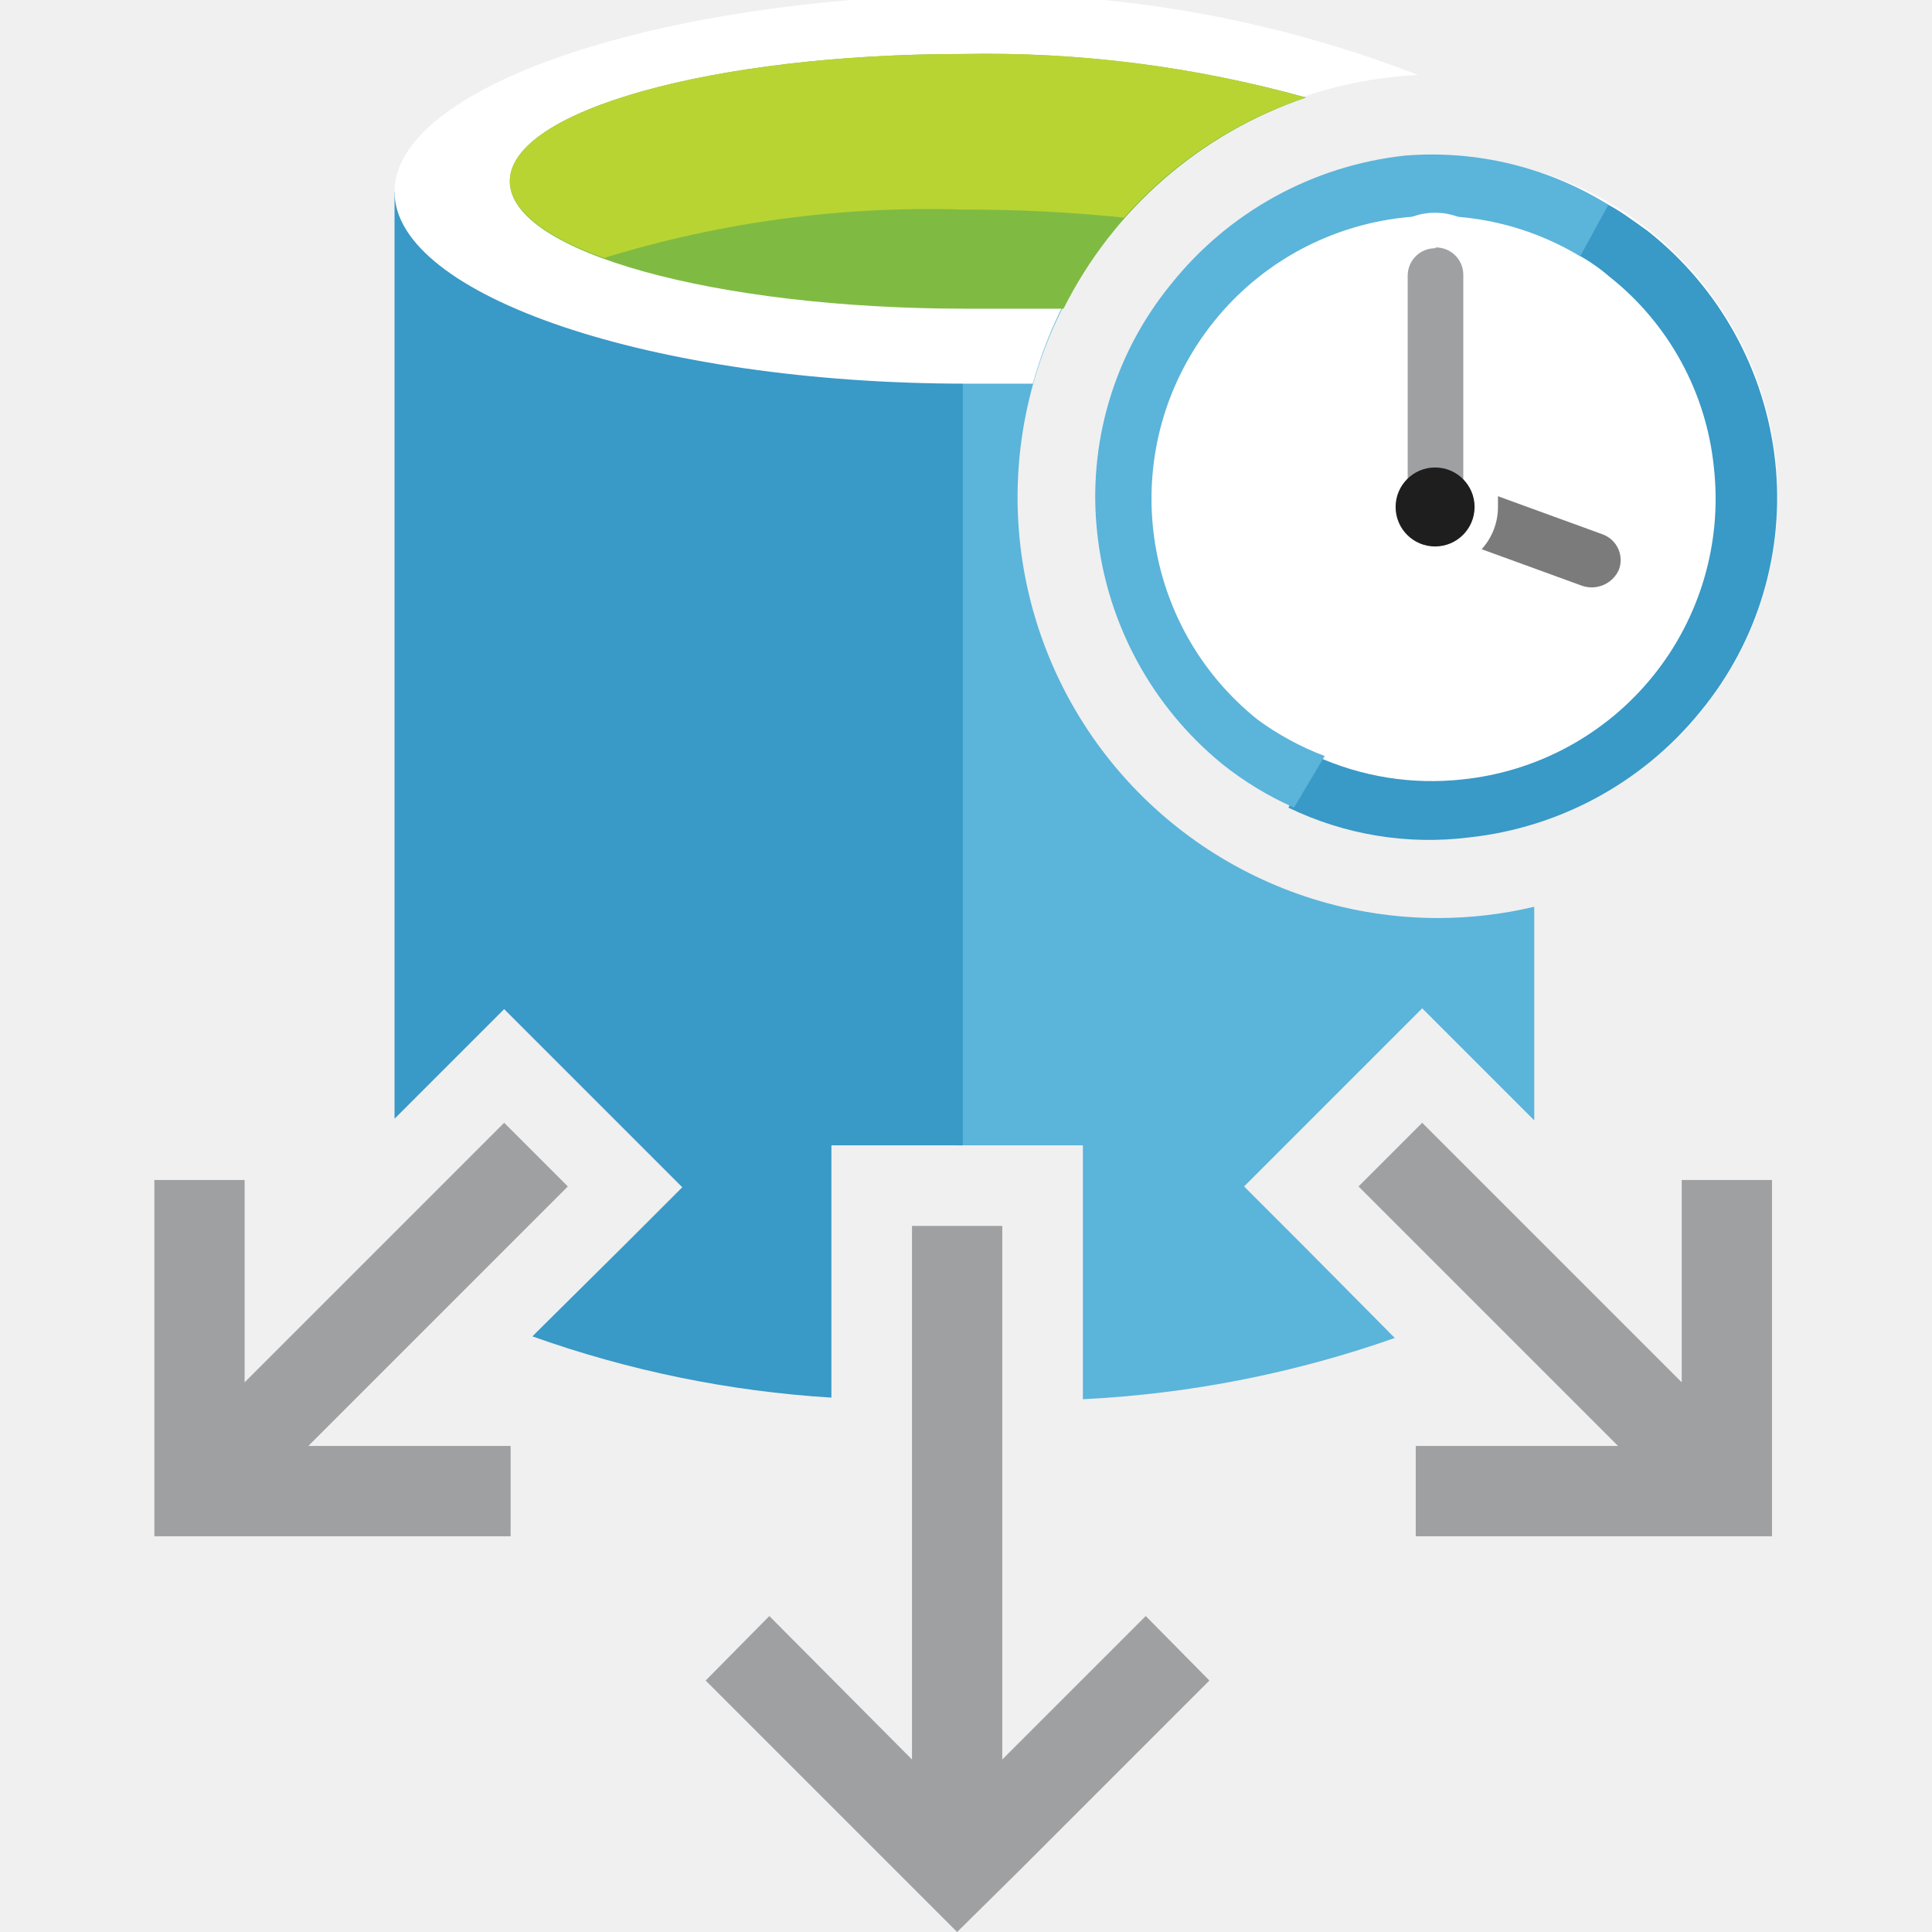
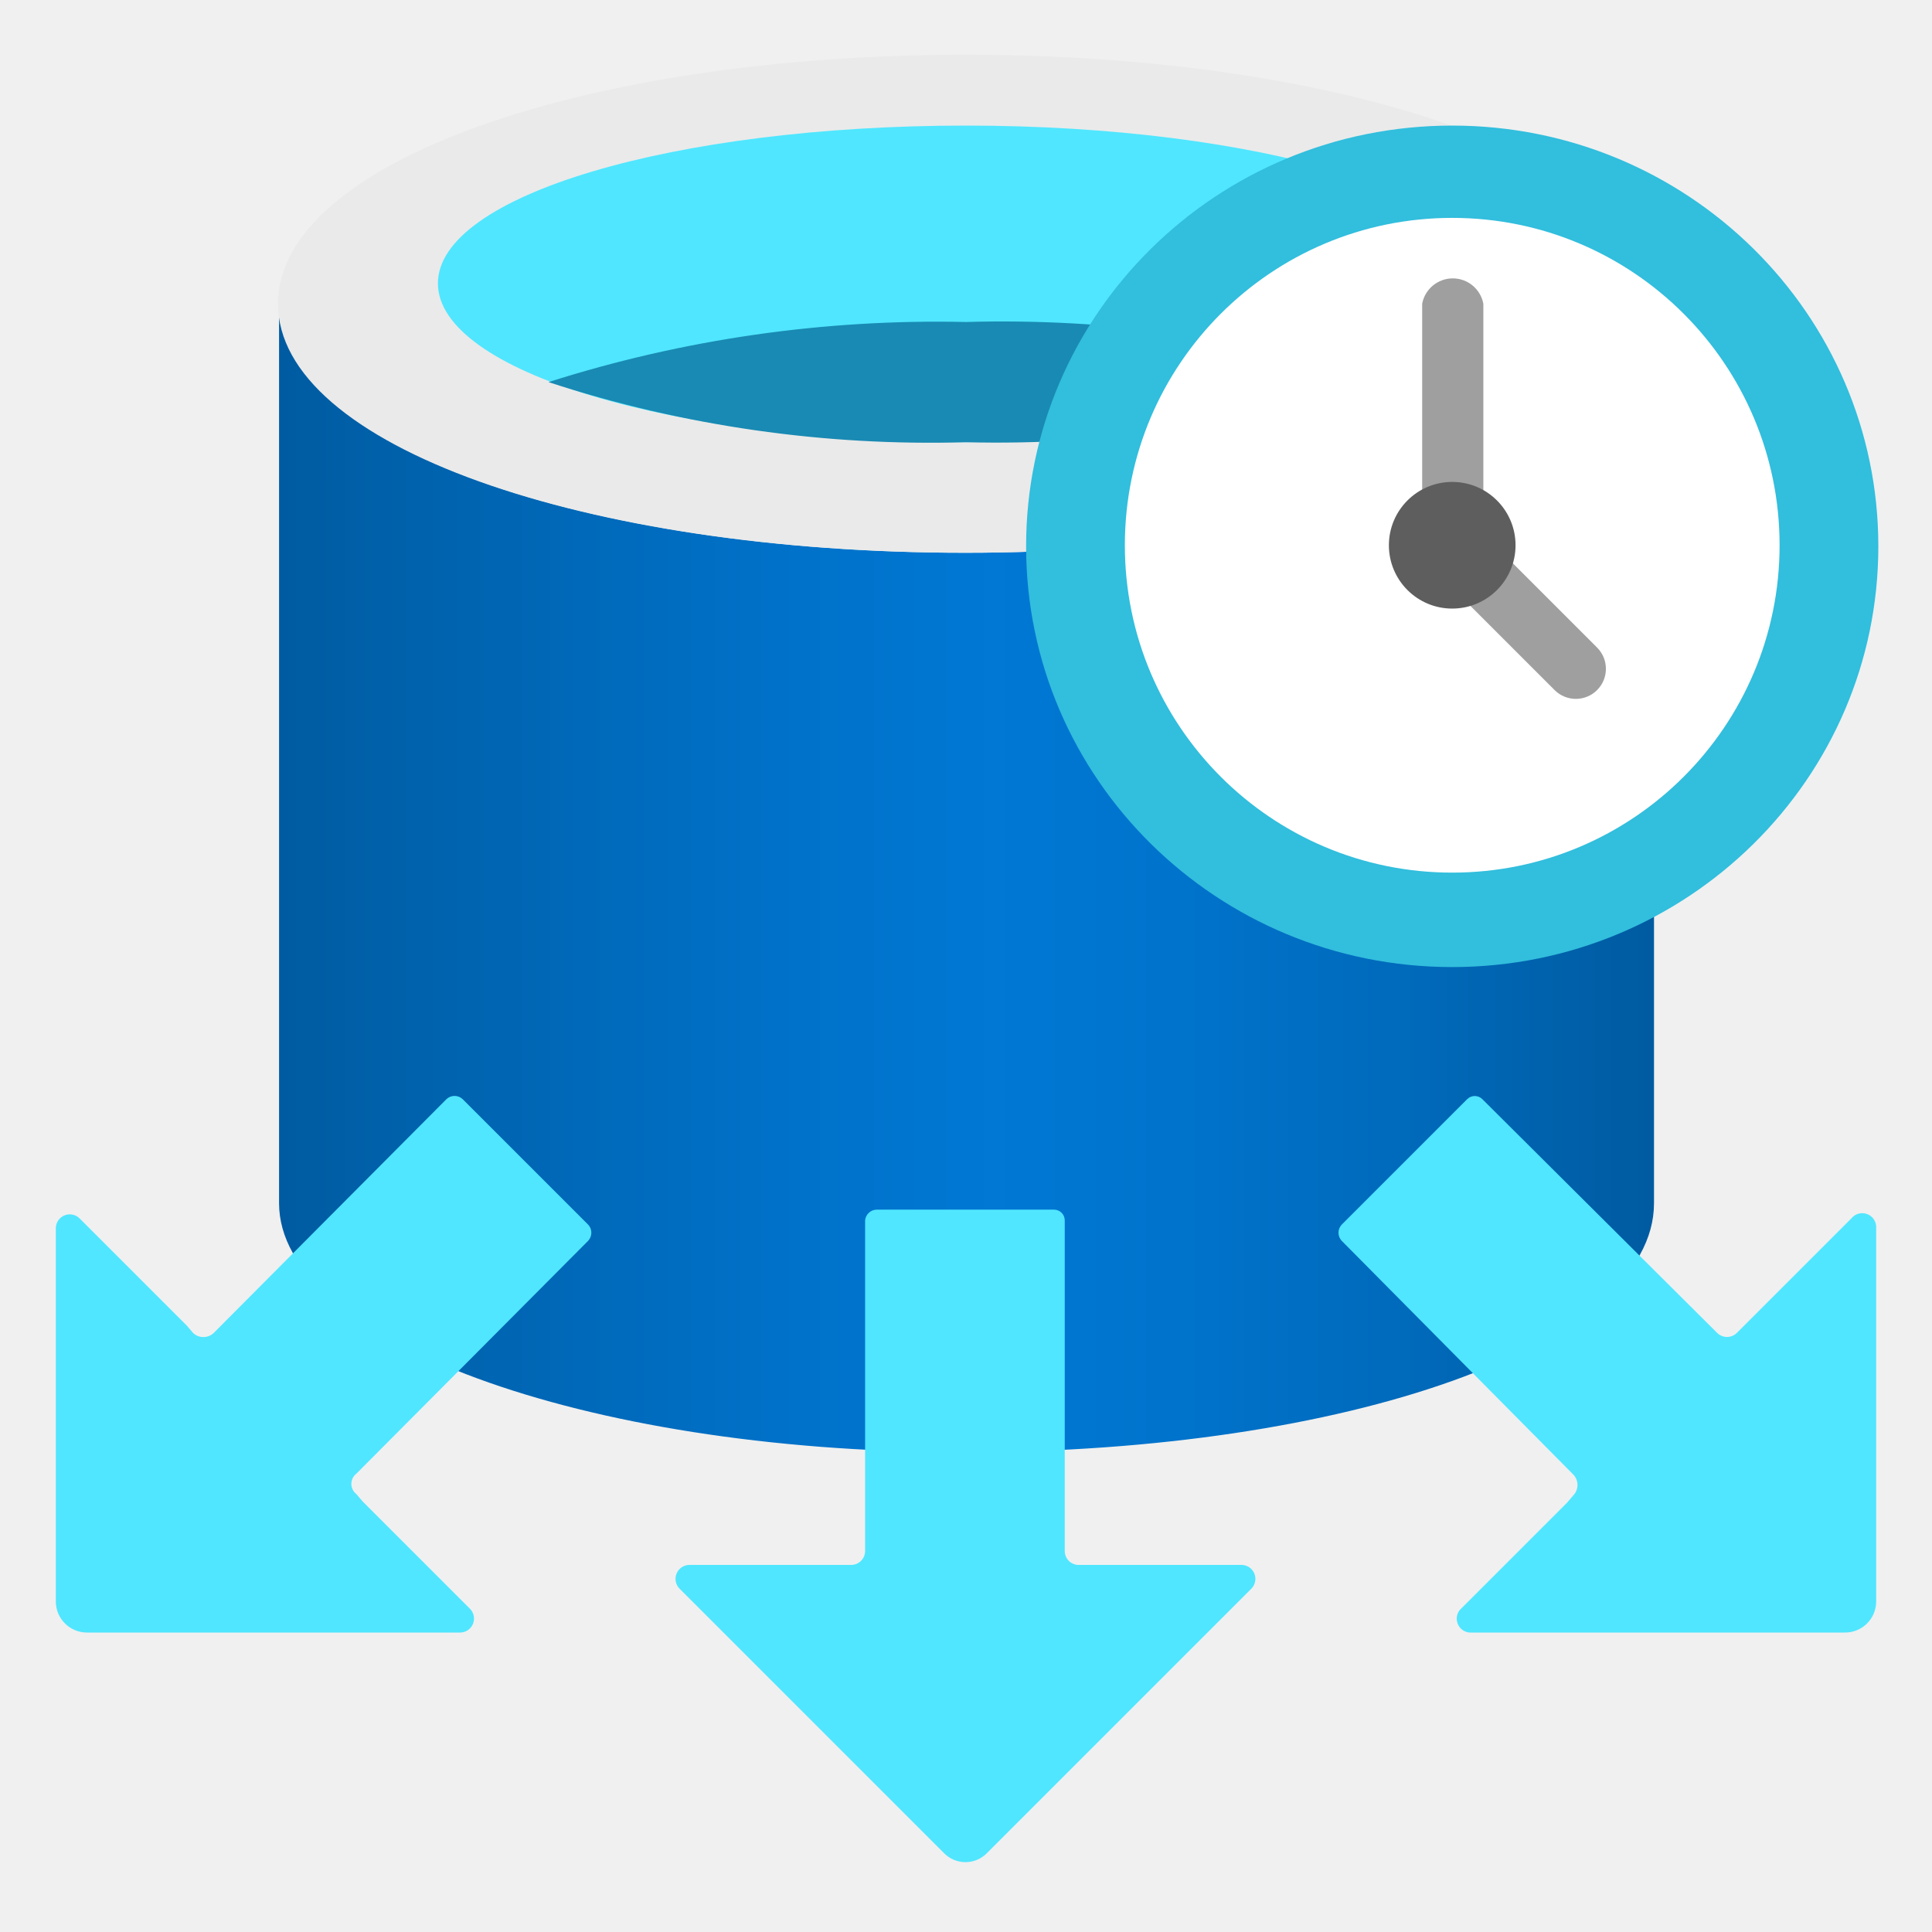
- <svg xmlns="http://www.w3.org/2000/svg" x="0" y="0" width="20px" height="20px" viewBox="0 0 20.14 23.97">
-   <g>
-     <path fill="#5bb4da" d="M 15.92 11.39 a 5.22 5.22 0 0 1 -3.59 -9 H 9.96 v 11.82 h 1.56 v 3.15 a 13.69 13.69 0 0 0 3.87 -0.76 l -1.16 -1.17 l -0.71 -0.71 l 0.71 -0.71 l 0.79 -0.79 l 0.71 -0.71 l 0.71 0.71 l 0.68 0.68 v -2.65 a 5.19 5.19 0 0 1 -1.2 0.14 Z" />
-     <path fill="#3999c7" d="M 4.69 16.58 a 13.5 13.5 0 0 0 3.71 0.76 v -3.13 h 1.63 V 2.38 H 2.98 v 11.5 l 0.65 -0.65 l 0.71 -0.71 l 0.71 0.71 l 0.79 0.79 l 0.71 0.71 l -0.71 0.71 Z" />
-     <path fill="#ffffff" d="M 15.68 0.93 a 14.86 14.86 0 0 0 -5.64 -1 C 6.15 0 2.98 1.09 2.98 2.38 s 3.21 2.38 7.09 2.38 h 0.83 A 5.22 5.22 0 0 1 15.68 0.93 Z" />
-     <path fill="#9fa0a2" d="M 9.4 15.21 v 6.62 l -1.77 -1.78 l -0.79 0.8 l 2.33 2.33 l 0.79 0.79 l 0.8 -0.79 l 2.33 -2.33 l -0.79 -0.8 l -1.78 1.78 v -6.62 H 9.4 Z m -4.27 -0.49 l -0.79 -0.79 l -3.22 3.22 v -2.51 H 0 v 4.42 h 4.42 v -1.12 H 1.91 l 3.22 -3.22 Z" />
-     <ellipse fill="#ffffff" cx="15.92" cy="6.16" rx="4.22" ry="4.22" />
-     <path fill="#ffffff" d="M 15.65 2.56 a 3.63 3.63 0 0 0 -3.22 4 a 3.62 3.62 0 1 0 5.85 -3.22 a 3.59 3.59 0 0 0 -2.24 -0.79 a 2.25 2.25 0 0 1 -0.39 0" />
-     <path fill="#3999c7" d="M 20.11 5.73 a 4.22 4.22 0 0 0 -1.59 -2.87 c -0.17 -0.12 -0.34 -0.25 -0.52 -0.34 l -0.34 0.64 a 2.23 2.23 0 0 1 0.39 0.27 a 3.46 3.46 0 0 1 1.3 2.38 a 3.5 3.5 0 0 1 -3.12 3.86 a 3.48 3.48 0 0 1 -1.82 -0.29 l -0.34 0.64 a 4 4 0 0 0 2.24 0.37 a 4.29 4.29 0 0 0 2.87 -1.56 a 4.17 4.17 0 0 0 0.93 -3.1" />
-     <path fill="#5bb4da" d="M 13.69 8.93 a 3.51 3.51 0 0 1 4 -5.75 l 0.35 -0.64 a 4.16 4.16 0 0 0 -2.52 -0.61 a 4.31 4.31 0 0 0 -2.91 1.6 a 4.16 4.16 0 0 0 -0.91 3.1 a 4.29 4.29 0 0 0 1.55 2.85 a 4.08 4.08 0 0 0 0.89 0.54 l 0.38 -0.64 a 3.52 3.52 0 0 1 -0.83 -0.45" />
-     <path fill="#7c7b7b" d="M 17.72 7.27 l -1.62 -0.59 a 0.344 0.344 0 1 1 0.25 -0.64 l 1.62 0.59 a 0.34 0.34 0 0 1 0.2 0.44 a 0.37 0.37 0 0 1 -0.45 0.2 Z" />
-     <path fill="#9fa0a2" d="M 15.9 6.85 a 0.56 0.56 0 0 1 -0.56 -0.56 V 3.42 a 0.565 0.565 0 0 1 1.13 0 v 2.87 a 0.56 0.56 0 0 1 -0.57 0.56 Z" />
-     <path fill="#ffffff" d="M 15.9 3.07 a 0.34 0.34 0 0 1 0.34 0.34 v 2.88 a 0.345 0.345 0 0 1 -0.69 0 V 3.42 a 0.34 0.34 0 0 1 0.34 -0.34 m 0 -0.44 a 0.77 0.77 0 0 0 -0.78 0.78 v 2.87 a 0.78 0.78 0 0 0 1.56 0 V 3.42 a 0.77 0.77 0 0 0 -0.78 -0.78 Z" />
-     <circle fill="#1e1e1e" cx="15.89" cy="6.29" r="0.49" />
-     <path fill="#9fa0a2" d="M 20.07 19.06 v -4.42 h -1.12 v 2.51 l -3.22 -3.22 l -0.79 0.79 l 3.22 3.22 h -2.51 v 1.12 h 4.42 Z" />
-     <path fill="#7fbb42" d="M 14.29 1.21 a 14.87 14.87 0 0 0 -4.26 -0.54 c -3.09 0 -5.62 0.7 -5.62 1.58 s 2.56 1.58 5.66 1.58 h 1.21 a 5.24 5.24 0 0 1 3.01 -2.62 Z" />
-     <path fill="#b8d433" d="M 14.28 1.21 a 14.62 14.62 0 0 0 -4.25 -0.54 c -3.09 0 -5.62 0.7 -5.62 1.58 c 0 0.35 0.45 0.7 1.17 0.95 a 13.69 13.69 0 0 1 4.45 -0.6 a 19.09 19.09 0 0 1 2 0.1 a 5.23 5.23 0 0 1 2.25 -1.49 Z" />
-   </g>
+ <svg xmlns="http://www.w3.org/2000/svg" id="ae78fa9f-2a6b-4528-985f-6c78d466c8a8" x="0" y="0" width="20px" height="20px" viewBox="0 0 18 18">
+   <defs>
+     <linearGradient id="b0a57204-70db-4b1e-b103-570cf855855d" x1="2.59" y1="8.18" x2="15.4" y2="8.18" gradientUnits="userSpaceOnUse">
+       <stop offset="0" stop-color="#005ba1" />
+       <stop offset="0.07" stop-color="#0060a9" />
+       <stop offset="0.36" stop-color="#0071c8" />
+       <stop offset="0.52" stop-color="#0078d4" />
+       <stop offset="0.64" stop-color="#0074cd" />
+       <stop offset="0.82" stop-color="#006abb" />
+       <stop offset="1" stop-color="#005ba1" />
+     </linearGradient>
+   </defs>
+   <path d="M9,5.15c-3.54,0-6.4-1-6.4-2.32v8.38c0,1.27,2.82,2.31,6.32,2.32H9c3.54,0,6.41-1,6.41-2.32V2.83C15.4,4.11,12.53,5.15,9,5.15Z" fill="url(#b0a57204-70db-4b1e-b103-570cf855855d)" />
+   <path d="M15.4,2.83c0,1.28-2.87,2.32-6.41,2.32s-6.4-1-6.4-2.32S5.45.51,9,.51s6.41,1,6.41,2.32" fill="#eaeaea" />
+   <path d="M13.91,2.64c0,.82-2.2,1.48-4.92,1.48S4.08,3.46,4.08,2.64,6.28,1.17,9,1.17s4.92.66,4.92,1.47" fill="#50e6ff" />
+   <path d="M9,3a11.93,11.93,0,0,0-3.89.56A11.47,11.47,0,0,0,9,4.12a11.39,11.39,0,0,0,3.89-.58A11.84,11.84,0,0,0,9,3Z" fill="#198ab3" />
+   <ellipse cx="13.53" cy="5.09" rx="3.97" ry="3.92" fill="#32bedd" />
+   <circle cx="13.53" cy="5.08" r="3.05" fill="#fff" />
+   <path d="M13.53,5.37h0a.29.29,0,0,1-.28-.28V2.83a.29.29,0,0,1,.57,0V5.09A.29.29,0,0,1,13.53,5.37Z" fill="#9f9f9f" />
+   <rect x="13.89" y="4.71" width="0.56" height="2.01" rx="0.28" transform="translate(28.23 -0.26) rotate(135)" fill="#9f9f9f" />
+   <circle cx="13.53" cy="5.08" r="0.59" fill="#5e5e5e" />
+   <path d="M11.66,14.8,9.2,17.26a.28.28,0,0,1-.41,0L6.33,14.8a.13.13,0,0,1,.09-.22H7.93a.13.13,0,0,0,.13-.13V11.37a.11.11,0,0,1,.11-.1H9.82a.1.1,0,0,1,.1.1v3.08a.13.13,0,0,0,.14.13h1.51A.13.13,0,0,1,11.66,14.8Z" fill="#50e6ff" />
+   <path d="M4.29,15.21H.81a.29.29,0,0,1-.29-.29V11.44a.13.13,0,0,1,.22-.09l1,1,.06.07a.14.14,0,0,0,.19,0l2.17-2.18a.11.11,0,0,1,.15,0l1.17,1.17a.11.11,0,0,1,0,.15L3.32,13.73a.12.12,0,0,0,0,.19l.06.07,1,1A.13.13,0,0,1,4.29,15.21Z" fill="#50e6ff" />
+   <path d="M13.6,15l1-1,.06-.07a.14.14,0,0,0,0-.19L12.5,11.56a.11.11,0,0,1,0-.15l1.17-1.17a.1.1,0,0,1,.14,0L16,12.42a.13.13,0,0,0,.18,0l.07-.07,1-1a.13.13,0,0,1,.23.09v3.48a.29.29,0,0,1-.3.29H13.69A.13.13,0,0,1,13.6,15Z" fill="#50e6ff" />
</svg>
